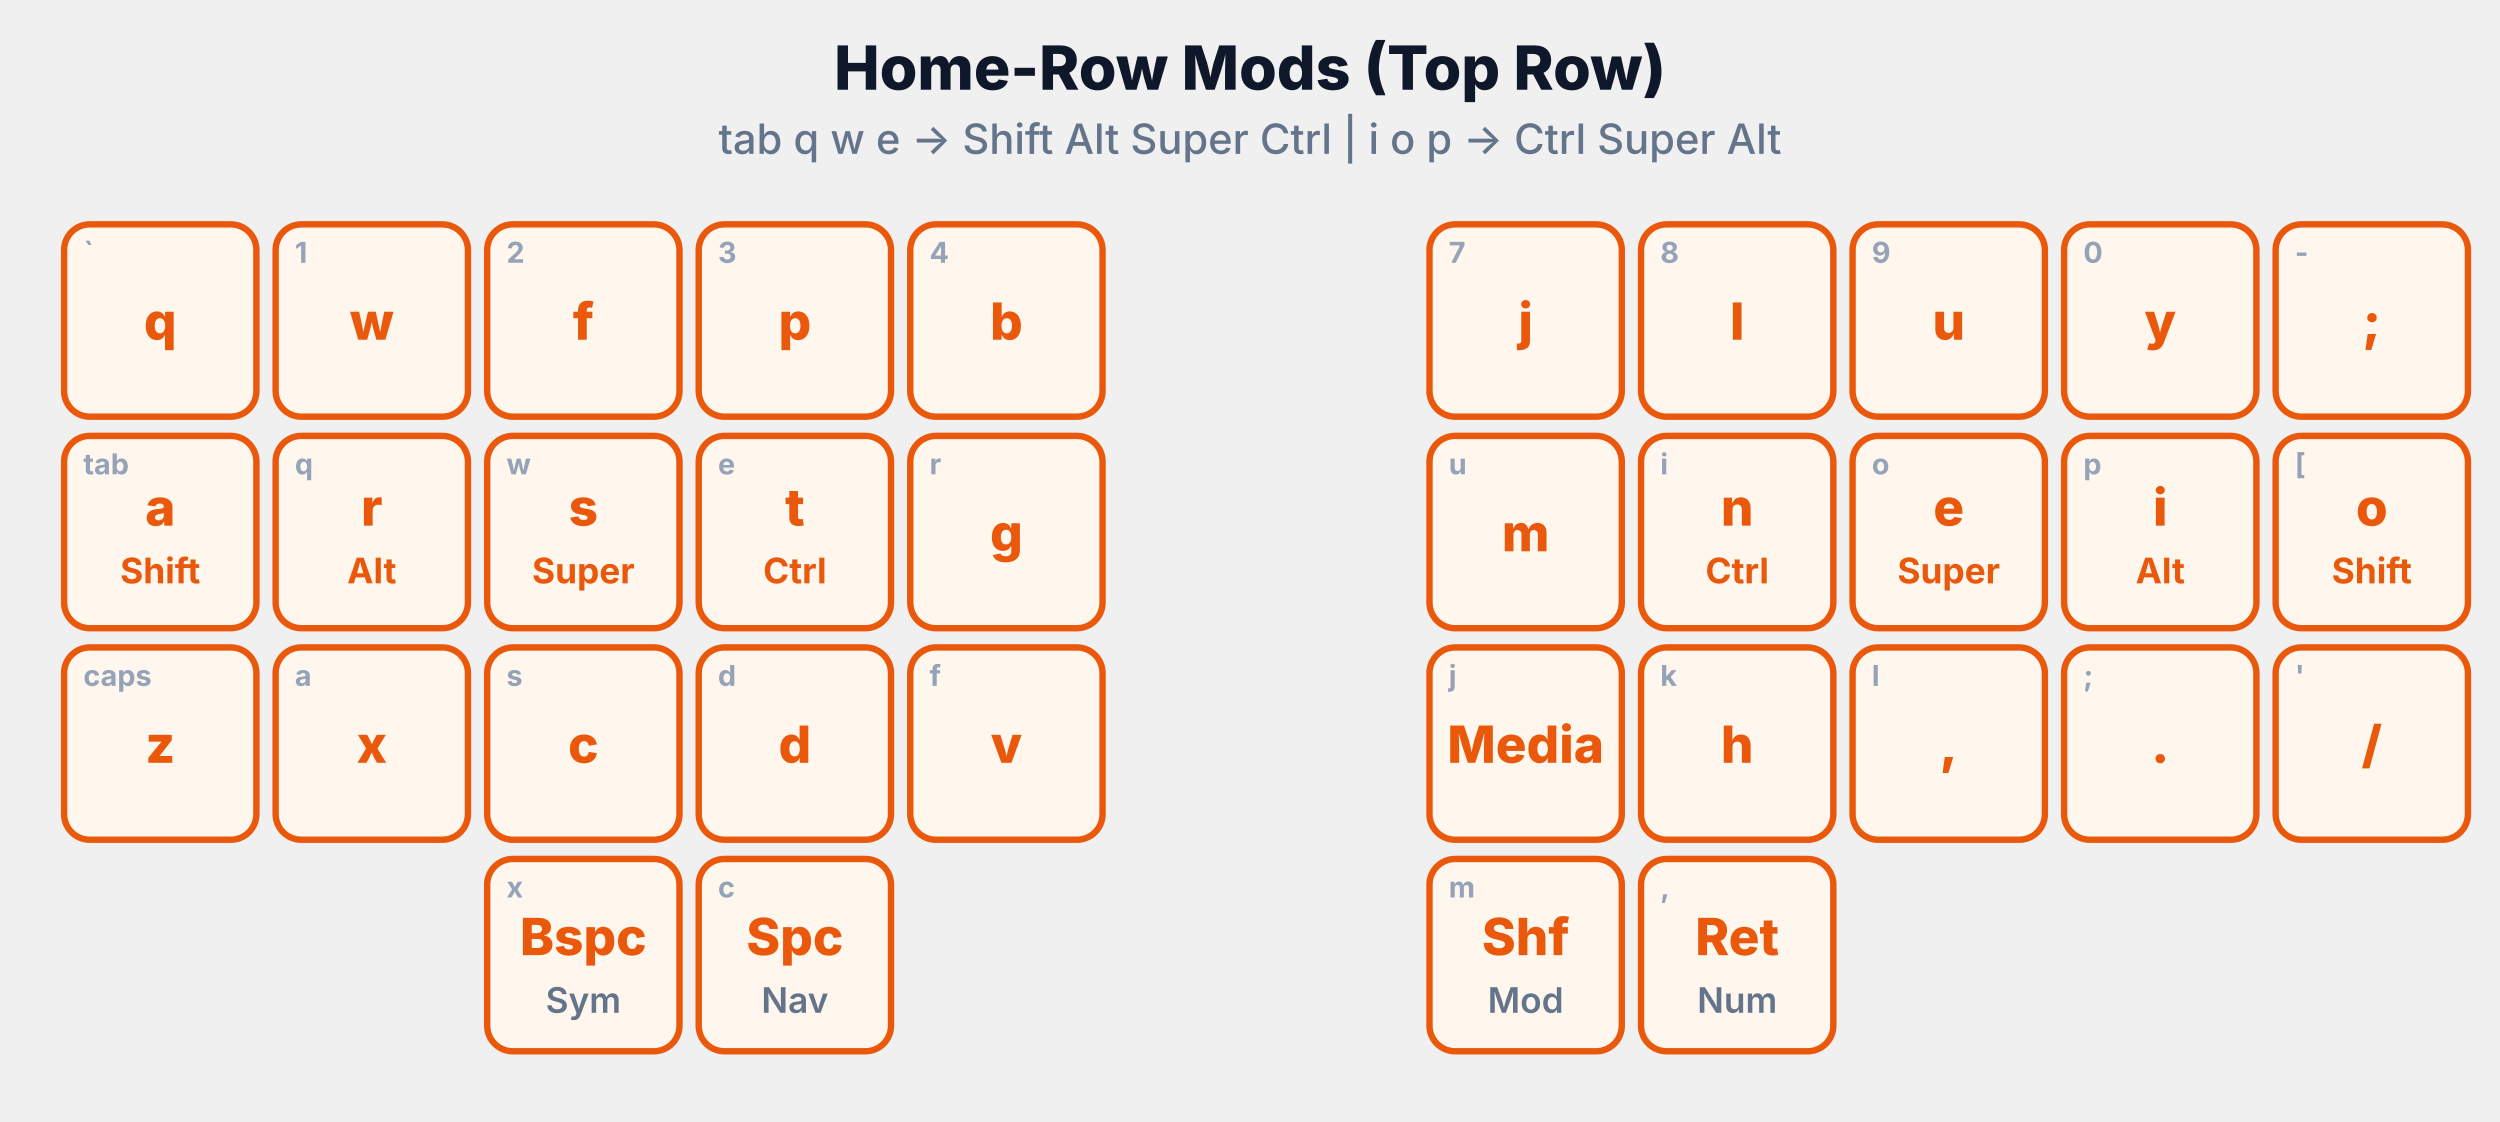
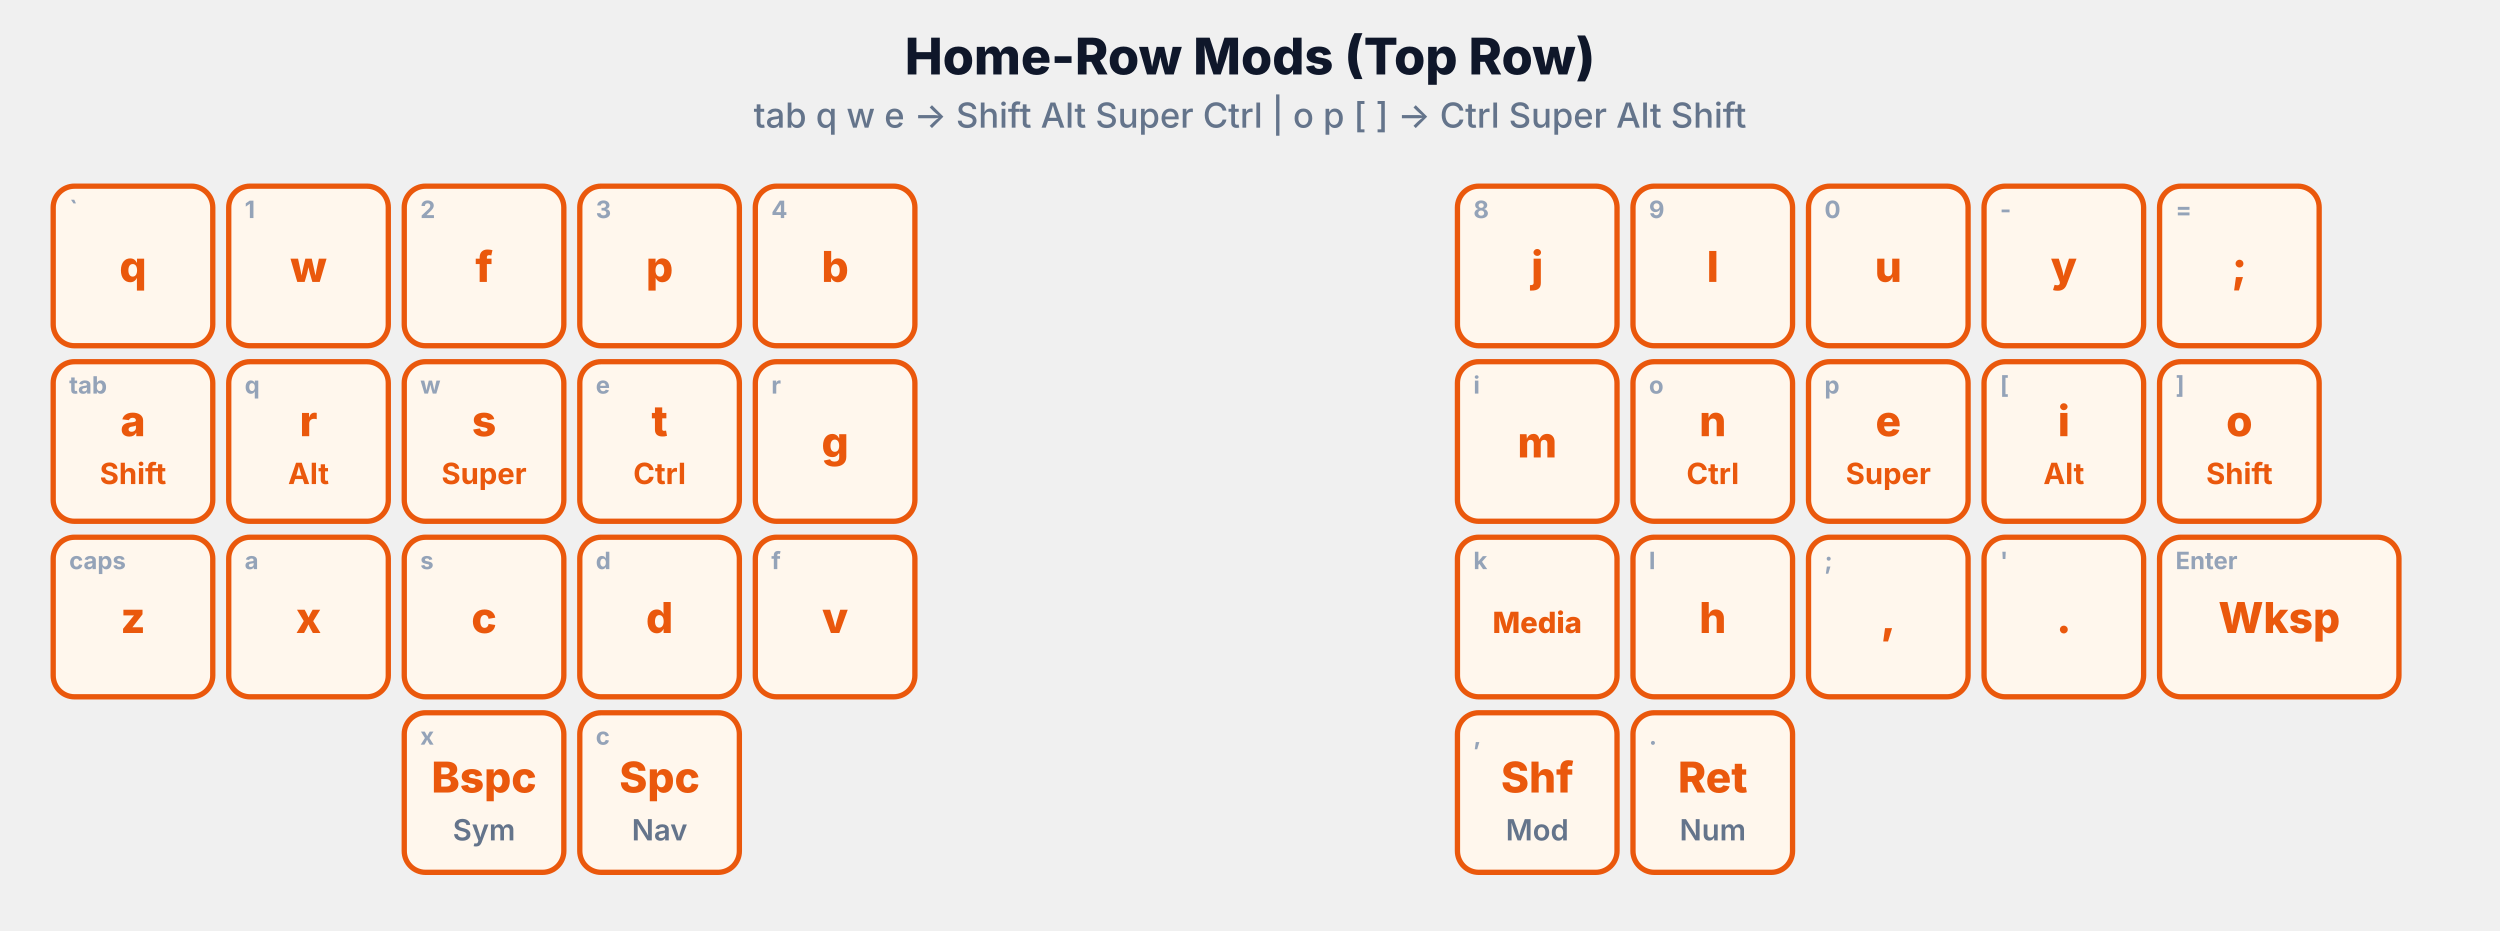
- <svg xmlns="http://www.w3.org/2000/svg" viewBox="0 0 780 350">
+ <svg xmlns="http://www.w3.org/2000/svg" viewBox="0 0 940 350">
  <style>
    :root { color-scheme: light dark; }
    rect.key { fill: #ffffff; stroke: #cbd5e1; stroke-width: 1.5px; }
    rect.gap { fill: #f1f5f9; stroke: #cbd5e1; stroke-dasharray: 4 4; }
    rect.active { fill: #fff7ed; stroke: #ea580c; stroke-width: 2px; }
    text { font-family: system-ui, -apple-system, sans-serif; text-anchor: middle; }
    text.title { font-size: 19px; font-weight: 800; fill: #0f172a; }
    text.subtitle { font-size: 13px; font-weight: 500; fill: #64748b; }
    text.phys { font-size: 9px; font-weight: 700; fill: #94a3b8; text-anchor: start; }
    text.main { font-size: 16px; font-weight: 800; fill: #ea580c; }
    text.sub { font-size: 11px; font-weight: 600; fill: #64748b; }
    text.hrm-sub { font-size: 11px; font-weight: 700; fill: #ea580c; }
    text.dead { font-size: 11px; fill: #94a3b8; }
    @media (prefers-color-scheme: dark) {
      rect.key { fill: #1e293b; stroke: #334155; }
      rect.gap { fill: #0f172a; stroke: #334155; }
      rect.active { fill: #2e1065; stroke: #c084fc; }
      text.title { fill: #f8fafc; }
      text.subtitle { fill: #94a3b8; }
      text.phys { fill: #94a3b8; }
      text.main { fill: #c084fc; }
      text.sub { fill: #94a3b8; }
      text.hrm-sub { fill: #fb923c; }
      text.dead { fill: #64748b; }
    }
  </style>
-   <text x="390" y="28" class="title">Home-Row Mods (Top Row)</text>
-   <text x="390" y="48" class="subtitle">tab q w e → Shift Alt Super Ctrl  |  i o p → Ctrl Super Alt</text>
+   <text x="470" y="28" class="title">Home-Row Mods (Top Row)</text>
+   <text x="470" y="48" class="subtitle">tab q w e → Shift Alt Super Ctrl  |  o p [ ] → Ctrl Super Alt Shift</text>
  <g transform="translate(20,70)">
    <rect width="60" height="60" rx="8" class="active" />
    <text x="6" y="12" class="phys">`</text>
    <text x="30" y="36" class="main">q</text>
  </g>
  <g transform="translate(86,70)">
    <rect width="60" height="60" rx="8" class="active" />
    <text x="6" y="12" class="phys">1</text>
    <text x="30" y="36" class="main">w</text>
  </g>
  <g transform="translate(152,70)">
    <rect width="60" height="60" rx="8" class="active" />
    <text x="6" y="12" class="phys">2</text>
    <text x="30" y="36" class="main">f</text>
  </g>
  <g transform="translate(218,70)">
    <rect width="60" height="60" rx="8" class="active" />
    <text x="6" y="12" class="phys">3</text>
    <text x="30" y="36" class="main">p</text>
  </g>
  <g transform="translate(284,70)">
    <rect width="60" height="60" rx="8" class="active" />
    <text x="6" y="12" class="phys">4</text>
    <text x="30" y="36" class="main">b</text>
  </g>
-   <g transform="translate(446,70)">
-     <rect width="60" height="60" rx="8" class="active" />
-     <text x="6" y="12" class="phys">7</text>
+   <g transform="translate(548,70)">
+     <rect width="60" height="60" rx="8" class="active" />
+     <text x="6" y="12" class="phys">8</text>
    <text x="30" y="36" class="main">j</text>
  </g>
-   <g transform="translate(512,70)">
-     <rect width="60" height="60" rx="8" class="active" />
-     <text x="6" y="12" class="phys">8</text>
+   <g transform="translate(614,70)">
+     <rect width="60" height="60" rx="8" class="active" />
+     <text x="6" y="12" class="phys">9</text>
    <text x="30" y="36" class="main">l</text>
  </g>
-   <g transform="translate(578,70)">
-     <rect width="60" height="60" rx="8" class="active" />
-     <text x="6" y="12" class="phys">9</text>
+   <g transform="translate(680,70)">
+     <rect width="60" height="60" rx="8" class="active" />
+     <text x="6" y="12" class="phys">0</text>
    <text x="30" y="36" class="main">u</text>
  </g>
-   <g transform="translate(644,70)">
-     <rect width="60" height="60" rx="8" class="active" />
-     <text x="6" y="12" class="phys">0</text>
+   <g transform="translate(746,70)">
+     <rect width="60" height="60" rx="8" class="active" />
+     <text x="6" y="12" class="phys">-</text>
    <text x="30" y="36" class="main">y</text>
  </g>
-   <g transform="translate(710,70)">
-     <rect width="60" height="60" rx="8" class="active" />
-     <text x="6" y="12" class="phys">-</text>
+   <g transform="translate(812,70)">
+     <rect width="60" height="60" rx="8" class="active" />
+     <text x="6" y="12" class="phys">=</text>
    <text x="30" y="36" class="main">;</text>
  </g>
  <g transform="translate(20,136)">
    <rect width="60" height="60" rx="8" class="active" />
    <text x="6" y="12" class="phys">tab</text>
    <text x="30" y="28" class="main">a</text>
    <text x="30" y="46" class="hrm-sub">Shift</text>
  </g>
  <g transform="translate(86,136)">
    <rect width="60" height="60" rx="8" class="active" />
    <text x="6" y="12" class="phys">q</text>
    <text x="30" y="28" class="main">r</text>
    <text x="30" y="46" class="hrm-sub">Alt</text>
  </g>
  <g transform="translate(152,136)">
    <rect width="60" height="60" rx="8" class="active" />
    <text x="6" y="12" class="phys">w</text>
    <text x="30" y="28" class="main">s</text>
    <text x="30" y="46" class="hrm-sub">Super</text>
  </g>
  <g transform="translate(218,136)">
    <rect width="60" height="60" rx="8" class="active" />
    <text x="6" y="12" class="phys">e</text>
    <text x="30" y="28" class="main">t</text>
    <text x="30" y="46" class="hrm-sub">Ctrl</text>
  </g>
  <g transform="translate(284,136)">
    <rect width="60" height="60" rx="8" class="active" />
    <text x="6" y="12" class="phys">r</text>
    <text x="30" y="36" class="main">g</text>
  </g>
-   <g transform="translate(446,136)">
-     <rect width="60" height="60" rx="8" class="active" />
-     <text x="6" y="12" class="phys">u</text>
+   <g transform="translate(548,136)">
+     <rect width="60" height="60" rx="8" class="active" />
+     <text x="6" y="12" class="phys">i</text>
    <text x="30" y="36" class="main">m</text>
  </g>
-   <g transform="translate(512,136)">
-     <rect width="60" height="60" rx="8" class="active" />
-     <text x="6" y="12" class="phys">i</text>
+   <g transform="translate(614,136)">
+     <rect width="60" height="60" rx="8" class="active" />
+     <text x="6" y="12" class="phys">o</text>
    <text x="30" y="28" class="main">n</text>
    <text x="30" y="46" class="hrm-sub">Ctrl</text>
  </g>
-   <g transform="translate(578,136)">
-     <rect width="60" height="60" rx="8" class="active" />
-     <text x="6" y="12" class="phys">o</text>
+   <g transform="translate(680,136)">
+     <rect width="60" height="60" rx="8" class="active" />
+     <text x="6" y="12" class="phys">p</text>
    <text x="30" y="28" class="main">e</text>
    <text x="30" y="46" class="hrm-sub">Super</text>
  </g>
-   <g transform="translate(644,136)">
-     <rect width="60" height="60" rx="8" class="active" />
-     <text x="6" y="12" class="phys">p</text>
+   <g transform="translate(746,136)">
+     <rect width="60" height="60" rx="8" class="active" />
+     <text x="6" y="12" class="phys">[</text>
    <text x="30" y="28" class="main">i</text>
    <text x="30" y="46" class="hrm-sub">Alt</text>
  </g>
-   <g transform="translate(710,136)">
-     <rect width="60" height="60" rx="8" class="active" />
-     <text x="6" y="12" class="phys">[</text>
+   <g transform="translate(812,136)">
+     <rect width="60" height="60" rx="8" class="active" />
+     <text x="6" y="12" class="phys">]</text>
    <text x="30" y="28" class="main">o</text>
    <text x="30" y="46" class="hrm-sub">Shift</text>
  </g>
  <g transform="translate(20,202)">
    <rect width="60" height="60" rx="8" class="active" />
    <text x="6" y="12" class="phys">caps</text>
    <text x="30" y="36" class="main">z</text>
  </g>
  <g transform="translate(86,202)">
    <rect width="60" height="60" rx="8" class="active" />
    <text x="6" y="12" class="phys">a</text>
    <text x="30" y="36" class="main">x</text>
  </g>
  <g transform="translate(152,202)">
    <rect width="60" height="60" rx="8" class="active" />
    <text x="6" y="12" class="phys">s</text>
    <text x="30" y="36" class="main">c</text>
  </g>
  <g transform="translate(218,202)">
    <rect width="60" height="60" rx="8" class="active" />
    <text x="6" y="12" class="phys">d</text>
    <text x="30" y="36" class="main">d</text>
  </g>
  <g transform="translate(284,202)">
    <rect width="60" height="60" rx="8" class="active" />
    <text x="6" y="12" class="phys">f</text>
    <text x="30" y="36" class="main">v</text>
  </g>
-   <g transform="translate(446,202)">
-     <rect width="60" height="60" rx="8" class="active" />
-     <text x="6" y="12" class="phys">j</text>
-     <text x="30" y="36" class="main" font-size="11px">Media</text>
-   </g>
-   <g transform="translate(512,202)">
+   <g transform="translate(548,202)">
    <rect width="60" height="60" rx="8" class="active" />
    <text x="6" y="12" class="phys">k</text>
+     <text x="30" y="36" class="main" style="font-size: 11px;">Media</text>
+   </g>
+   <g transform="translate(614,202)">
+     <rect width="60" height="60" rx="8" class="active" />
+     <text x="6" y="12" class="phys">l</text>
    <text x="30" y="36" class="main">h</text>
  </g>
-   <g transform="translate(578,202)">
-     <rect width="60" height="60" rx="8" class="active" />
-     <text x="6" y="12" class="phys">l</text>
+   <g transform="translate(680,202)">
+     <rect width="60" height="60" rx="8" class="active" />
+     <text x="6" y="12" class="phys">;</text>
    <text x="30" y="36" class="main">,</text>
  </g>
-   <g transform="translate(644,202)">
-     <rect width="60" height="60" rx="8" class="active" />
-     <text x="6" y="12" class="phys">;</text>
+   <g transform="translate(746,202)">
+     <rect width="60" height="60" rx="8" class="active" />
+     <text x="6" y="12" class="phys">'</text>
    <text x="30" y="36" class="main">.</text>
  </g>
-   <g transform="translate(710,202)">
-     <rect width="60" height="60" rx="8" class="active" />
-     <text x="6" y="12" class="phys">'</text>
-     <text x="30" y="36" class="main">/</text>
+   <g transform="translate(812,202)">
+     <rect width="90" height="60" rx="8" class="active" />
+     <text x="6" y="12" class="phys">Enter</text>
+     <text x="45" y="36" class="main">Wksp</text>
  </g>
  <g transform="translate(152,268)">
    <rect width="60" height="60" rx="8" class="active" />
    <text x="6" y="12" class="phys">x</text>
    <text x="30" y="30" class="main">Bspc</text>
    <text x="30" y="48" class="sub">Sym</text>
  </g>
  <g transform="translate(218,268)">
    <rect width="60" height="60" rx="8" class="active" />
    <text x="6" y="12" class="phys">c</text>
    <text x="30" y="30" class="main">Spc</text>
    <text x="30" y="48" class="sub">Nav</text>
  </g>
-   <g transform="translate(446,268)">
-     <rect width="60" height="60" rx="8" class="active" />
-     <text x="6" y="12" class="phys">m</text>
+   <g transform="translate(548,268)">
+     <rect width="60" height="60" rx="8" class="active" />
+     <text x="6" y="12" class="phys">,</text>
    <text x="30" y="30" class="main">Shf</text>
    <text x="30" y="48" class="sub">Mod</text>
  </g>
-   <g transform="translate(512,268)">
-     <rect width="60" height="60" rx="8" class="active" />
-     <text x="6" y="12" class="phys">,</text>
+   <g transform="translate(614,268)">
+     <rect width="60" height="60" rx="8" class="active" />
+     <text x="6" y="12" class="phys">.</text>
    <text x="30" y="30" class="main">Ret</text>
    <text x="30" y="48" class="sub">Num</text>
  </g>
</svg>
